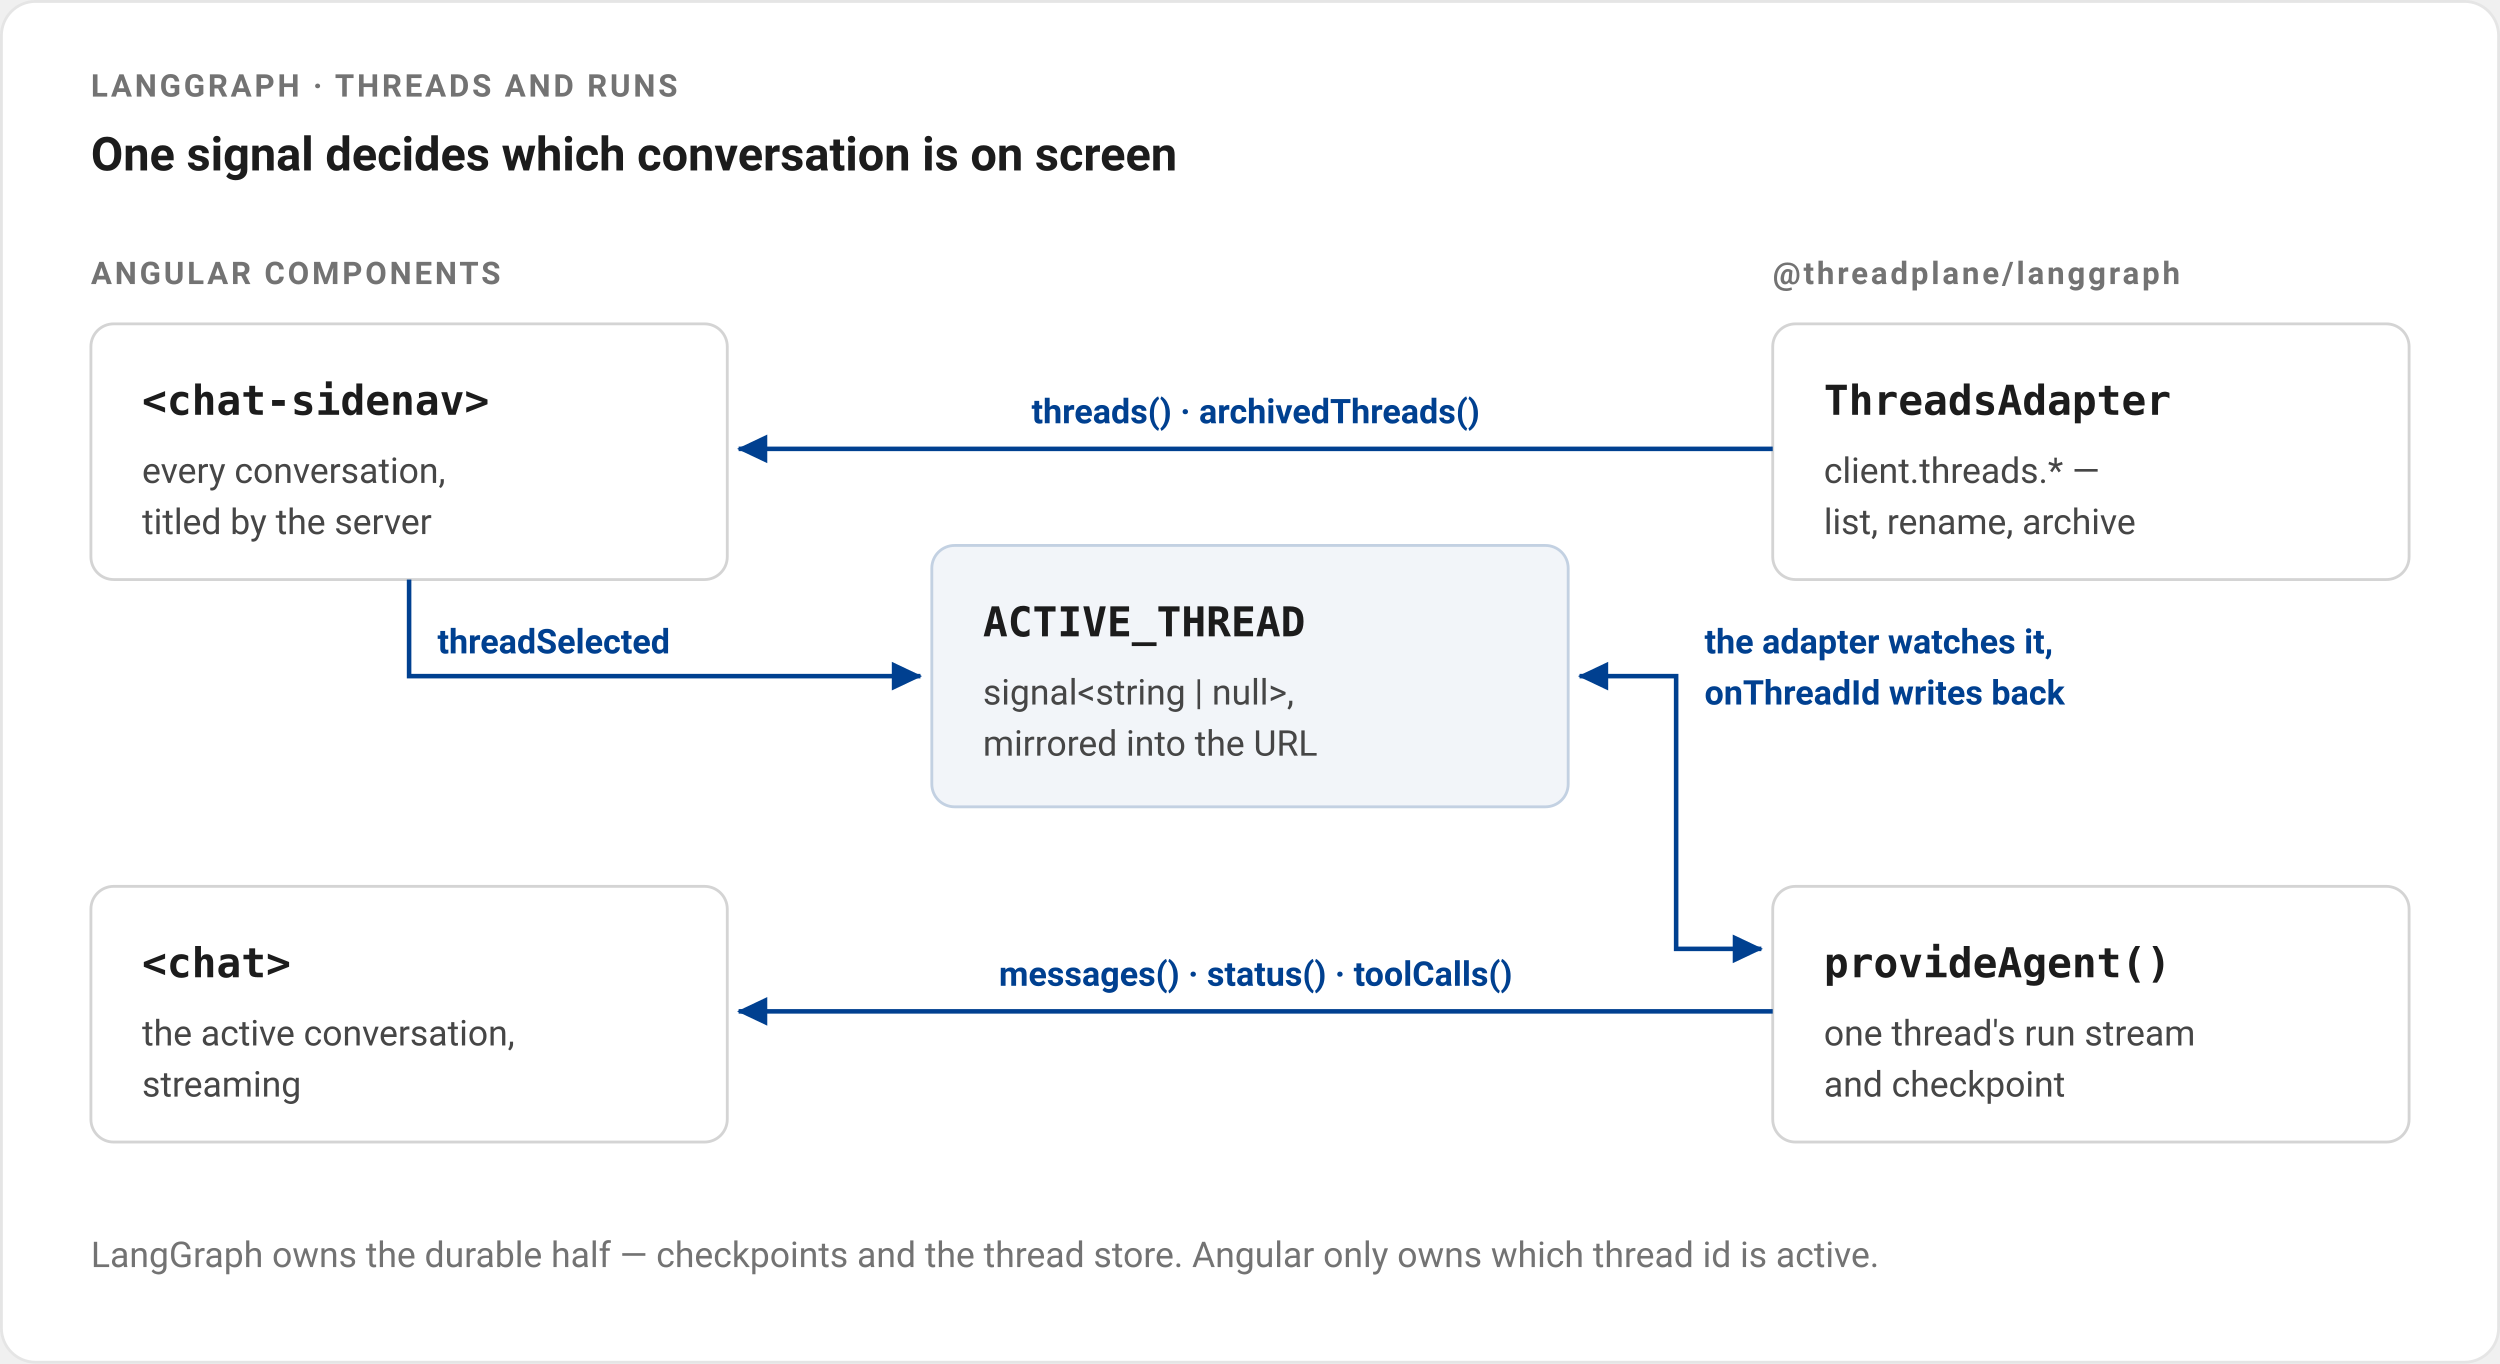
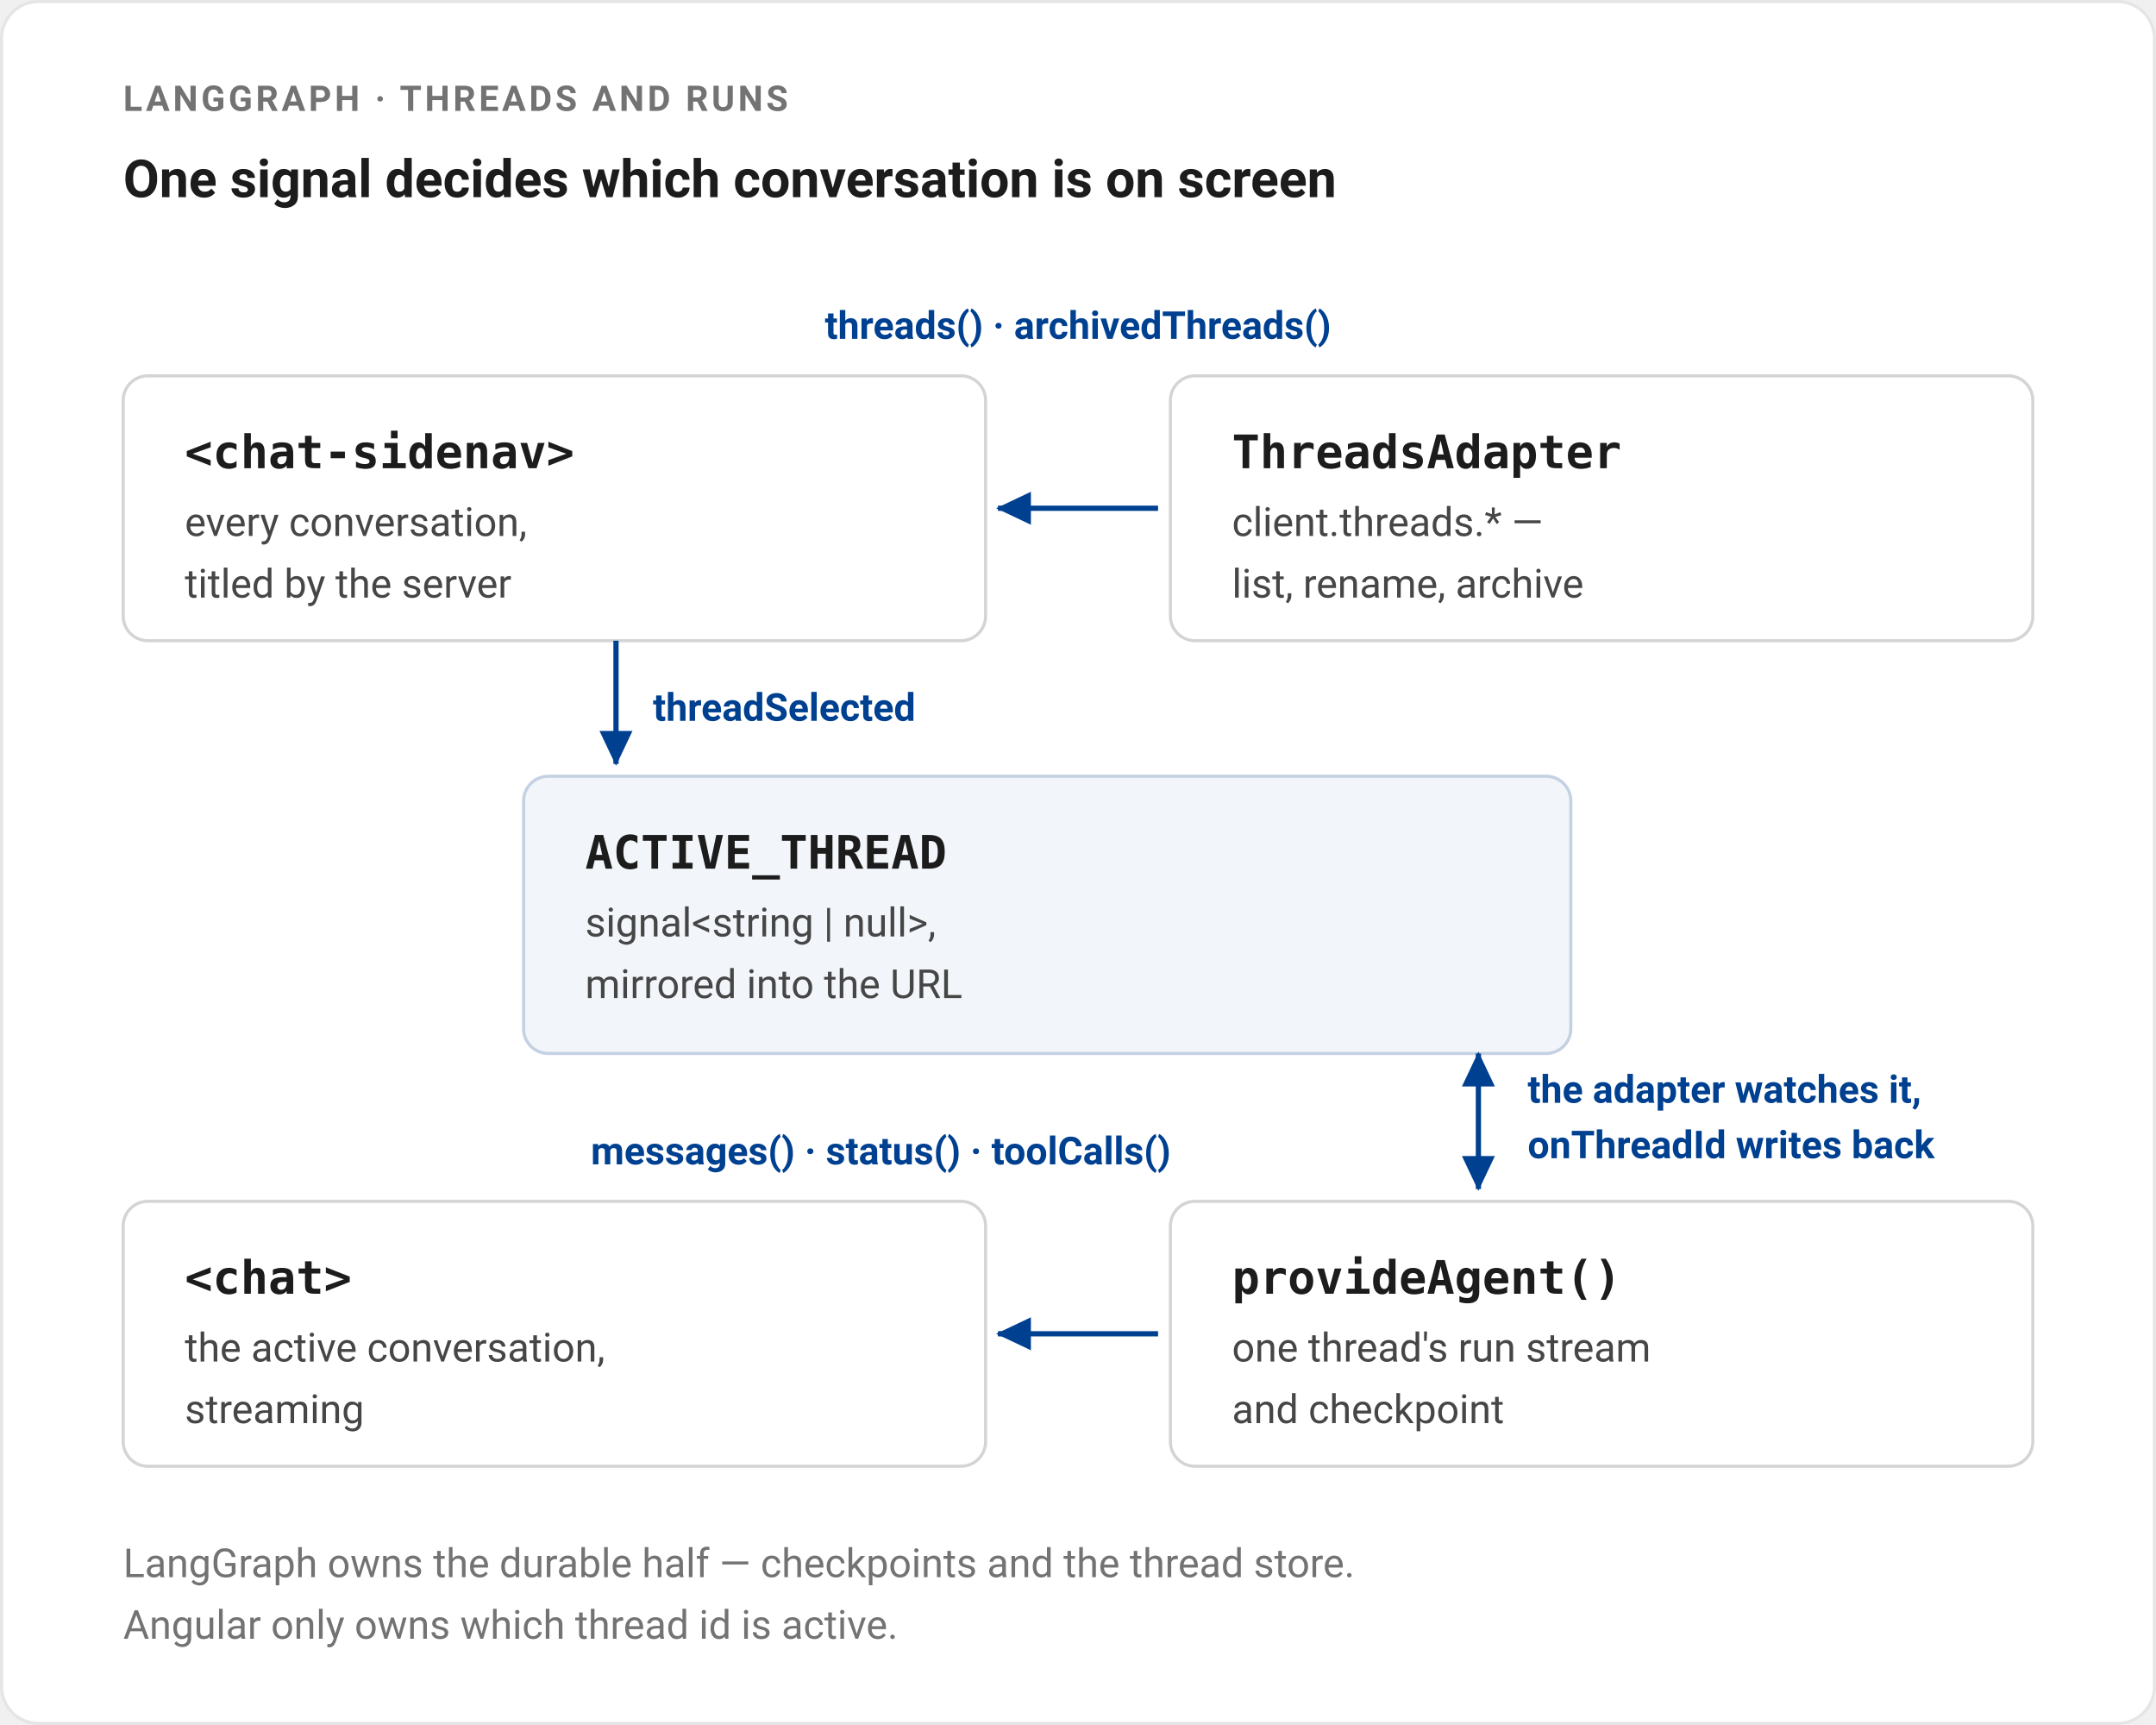
- <svg xmlns="http://www.w3.org/2000/svg" viewBox="0 0 880 480" width="880" height="480" role="img" aria-labelledby="d-title d-desc">
+ <svg xmlns="http://www.w3.org/2000/svg" viewBox="0 0 700 560" width="700" height="560" role="img" aria-labelledby="d-title d-desc">
  <defs>
    <marker id="arrow" viewBox="0 0 10 10" refX="9" refY="5" markerWidth="7" markerHeight="7" orient="auto-start-reverse">
      <path d="M0,0.5 L9.5,5 L0,9.5 z" fill="#004090" />
    </marker>
  </defs>
  <style>
    text { font-family: system-ui, -apple-system, "Segoe UI", Roboto, "Helvetica Neue", Arial, sans-serif; }
-     .t-eyebrow { font-size: 11px; font-weight: 700; fill: #737373; letter-spacing: 0.09em; }
-     .t-head { font-size: 16.5px; font-weight: 600; fill: #1c1c1c; }
-     .t-title { font-size: 14.5px; font-weight: 600; fill: #1c1c1c; font-family: ui-monospace, SFMono-Regular, Menlo, Consolas, monospace; }
-     .t-meta { font-size: 12.5px; fill: #464646; }
-     .t-edge { font-size: 12px; font-weight: 600; fill: #004090; }
-     .t-caption { font-size: 12.5px; fill: #737373; }
-     .edge { stroke: #004090; stroke-width: 1.6; fill: none; marker-end: url(#arrow); }
-     .edge-both { stroke: #004090; stroke-width: 1.6; fill: none; marker-end: url(#arrow); marker-start: url(#arrow); }
+     .t-eyebrow { font-size: 11.5px; font-weight: 700; fill: #737373; letter-spacing: 0.09em; }
+     .t-head { font-size: 17px; font-weight: 600; fill: #1c1c1c; }
+     .t-title { font-size: 15px; font-weight: 600; fill: #1c1c1c; font-family: ui-monospace, SFMono-Regular, Menlo, Consolas, monospace; }
+     .t-meta { font-size: 13px; fill: #464646; }
+     .t-edge { font-size: 12.5px; font-weight: 600; fill: #004090; }
+     .t-caption { font-size: 13px; fill: #737373; }
+     .edge { stroke: #004090; stroke-width: 1.7; fill: none; marker-end: url(#arrow); }
+     .edge-both { stroke: #004090; stroke-width: 1.7; fill: none; marker-end: url(#arrow); marker-start: url(#arrow); }
  </style>
-   <rect x="0.5" y="0.5" width="879" height="479" rx="12" fill="#ffffff" stroke="#e5e5e5" />
-   <text class="t-eyebrow" x="32" y="34">LANGGRAPH · THREADS AND RUNS</text>
-   <text class="t-head" x="32" y="60">One signal decides which conversation is on screen</text>
-   <text class="t-eyebrow" x="32" y="100">ANGULAR COMPONENTS</text>
-   <text class="t-eyebrow" x="624" y="100">@threadplane/langgraph</text>
-   <rect x="32" y="114" width="224" height="90" rx="8" fill="#ffffff" stroke="#d4d4d4" />
-   <text class="t-title" x="50" y="146">&lt;chat-sidenav&gt;</text>
-   <text class="t-meta" x="50" y="170">every conversation,</text>
-   <text class="t-meta" x="50" y="188">titled by the server</text>
-   <rect x="32" y="312" width="224" height="90" rx="8" fill="#ffffff" stroke="#d4d4d4" />
-   <text class="t-title" x="50" y="344">&lt;chat&gt;</text>
-   <text class="t-meta" x="50" y="368">the active conversation,</text>
-   <text class="t-meta" x="50" y="386">streaming</text>
-   <rect x="328" y="192" width="224" height="92" rx="8" fill="#f2f5f9" stroke="#c3d1e2" />
-   <text class="t-title" x="346" y="224">ACTIVE_THREAD</text>
-   <text class="t-meta" x="346" y="248">signal&lt;string | null&gt;,</text>
-   <text class="t-meta" x="346" y="266">mirrored into the URL</text>
-   <rect x="624" y="114" width="224" height="90" rx="8" fill="#ffffff" stroke="#d4d4d4" />
-   <text class="t-title" x="642" y="146">ThreadsAdapter</text>
-   <text class="t-meta" x="642" y="170">client.threads.* —</text>
-   <text class="t-meta" x="642" y="188">list, rename, archive</text>
-   <rect x="624" y="312" width="224" height="90" rx="8" fill="#ffffff" stroke="#d4d4d4" />
-   <text class="t-title" x="642" y="344">provideAgent()</text>
-   <text class="t-meta" x="642" y="368">one thread's run stream</text>
-   <text class="t-meta" x="642" y="386">and checkpoint</text>
-   <path class="edge" d="M624,158 H260" />
-   <text class="t-edge" x="442" y="149" text-anchor="middle">threads() · archivedThreads()</text>
-   <path class="edge" d="M624,356 H260" />
-   <text class="t-edge" x="442" y="347" text-anchor="middle">messages() · status() · toolCalls()</text>
-   <path class="edge" d="M144,204 V238 H324" />
-   <text class="t-edge" x="154" y="230">threadSelected</text>
-   <path class="edge-both" d="M556,238 H590 V334 H620" />
-   <text class="t-edge" x="600" y="230">the adapter watches it,</text>
-   <text class="t-edge" x="600" y="248">onThreadId writes back</text>
-   <text class="t-caption" x="32" y="446">LangGraph owns the durable half — checkpoints and the thread store. Angular only owns which thread id is active.</text>
+   <rect x="0.5" y="0.5" width="699" height="559" rx="12" fill="#ffffff" stroke="#e5e5e5" />
+   <text class="t-eyebrow" x="40" y="36">LANGGRAPH · THREADS AND RUNS</text>
+   <text class="t-head" x="40" y="64">One signal decides which conversation is on screen</text>
+   <text class="t-edge" x="350" y="110" text-anchor="middle">threads() · archivedThreads()</text>
+   <rect x="40" y="122" width="280" height="86" rx="8" fill="#ffffff" stroke="#d4d4d4" />
+   <text class="t-title" x="60" y="152">&lt;chat-sidenav&gt;</text>
+   <text class="t-meta" x="60" y="174">every conversation,</text>
+   <text class="t-meta" x="60" y="194">titled by the server</text>
+   <rect x="380" y="122" width="280" height="86" rx="8" fill="#ffffff" stroke="#d4d4d4" />
+   <text class="t-title" x="400" y="152">ThreadsAdapter</text>
+   <text class="t-meta" x="400" y="174">client.threads.* —</text>
+   <text class="t-meta" x="400" y="194">list, rename, archive</text>
+   <path class="edge" d="M376,165 H324" />
+   <rect x="170" y="252" width="340" height="90" rx="8" fill="#f2f5f9" stroke="#c3d1e2" />
+   <text class="t-title" x="190" y="282">ACTIVE_THREAD</text>
+   <text class="t-meta" x="190" y="304">signal&lt;string | null&gt;,</text>
+   <text class="t-meta" x="190" y="324">mirrored into the URL</text>
+   <path class="edge" d="M200,208 V248" />
+   <text class="t-edge" x="212" y="234">threadSelected</text>
+   <path class="edge-both" d="M480,342 V386" />
+   <text class="t-edge" x="496" y="358">the adapter watches it,</text>
+   <text class="t-edge" x="496" y="376">onThreadId writes back</text>
+   <text class="t-edge" x="286" y="378" text-anchor="middle">messages() · status() · toolCalls()</text>
+   <rect x="40" y="390" width="280" height="86" rx="8" fill="#ffffff" stroke="#d4d4d4" />
+   <text class="t-title" x="60" y="420">&lt;chat&gt;</text>
+   <text class="t-meta" x="60" y="442">the active conversation,</text>
+   <text class="t-meta" x="60" y="462">streaming</text>
+   <rect x="380" y="390" width="280" height="86" rx="8" fill="#ffffff" stroke="#d4d4d4" />
+   <text class="t-title" x="400" y="420">provideAgent()</text>
+   <text class="t-meta" x="400" y="442">one thread's run stream</text>
+   <text class="t-meta" x="400" y="462">and checkpoint</text>
+   <path class="edge" d="M376,433 H324" />
+   <text class="t-caption" x="40" y="512">LangGraph owns the durable half — checkpoints and the thread store.</text>
+   <text class="t-caption" x="40" y="532">Angular only owns which thread id is active.</text>
</svg>
